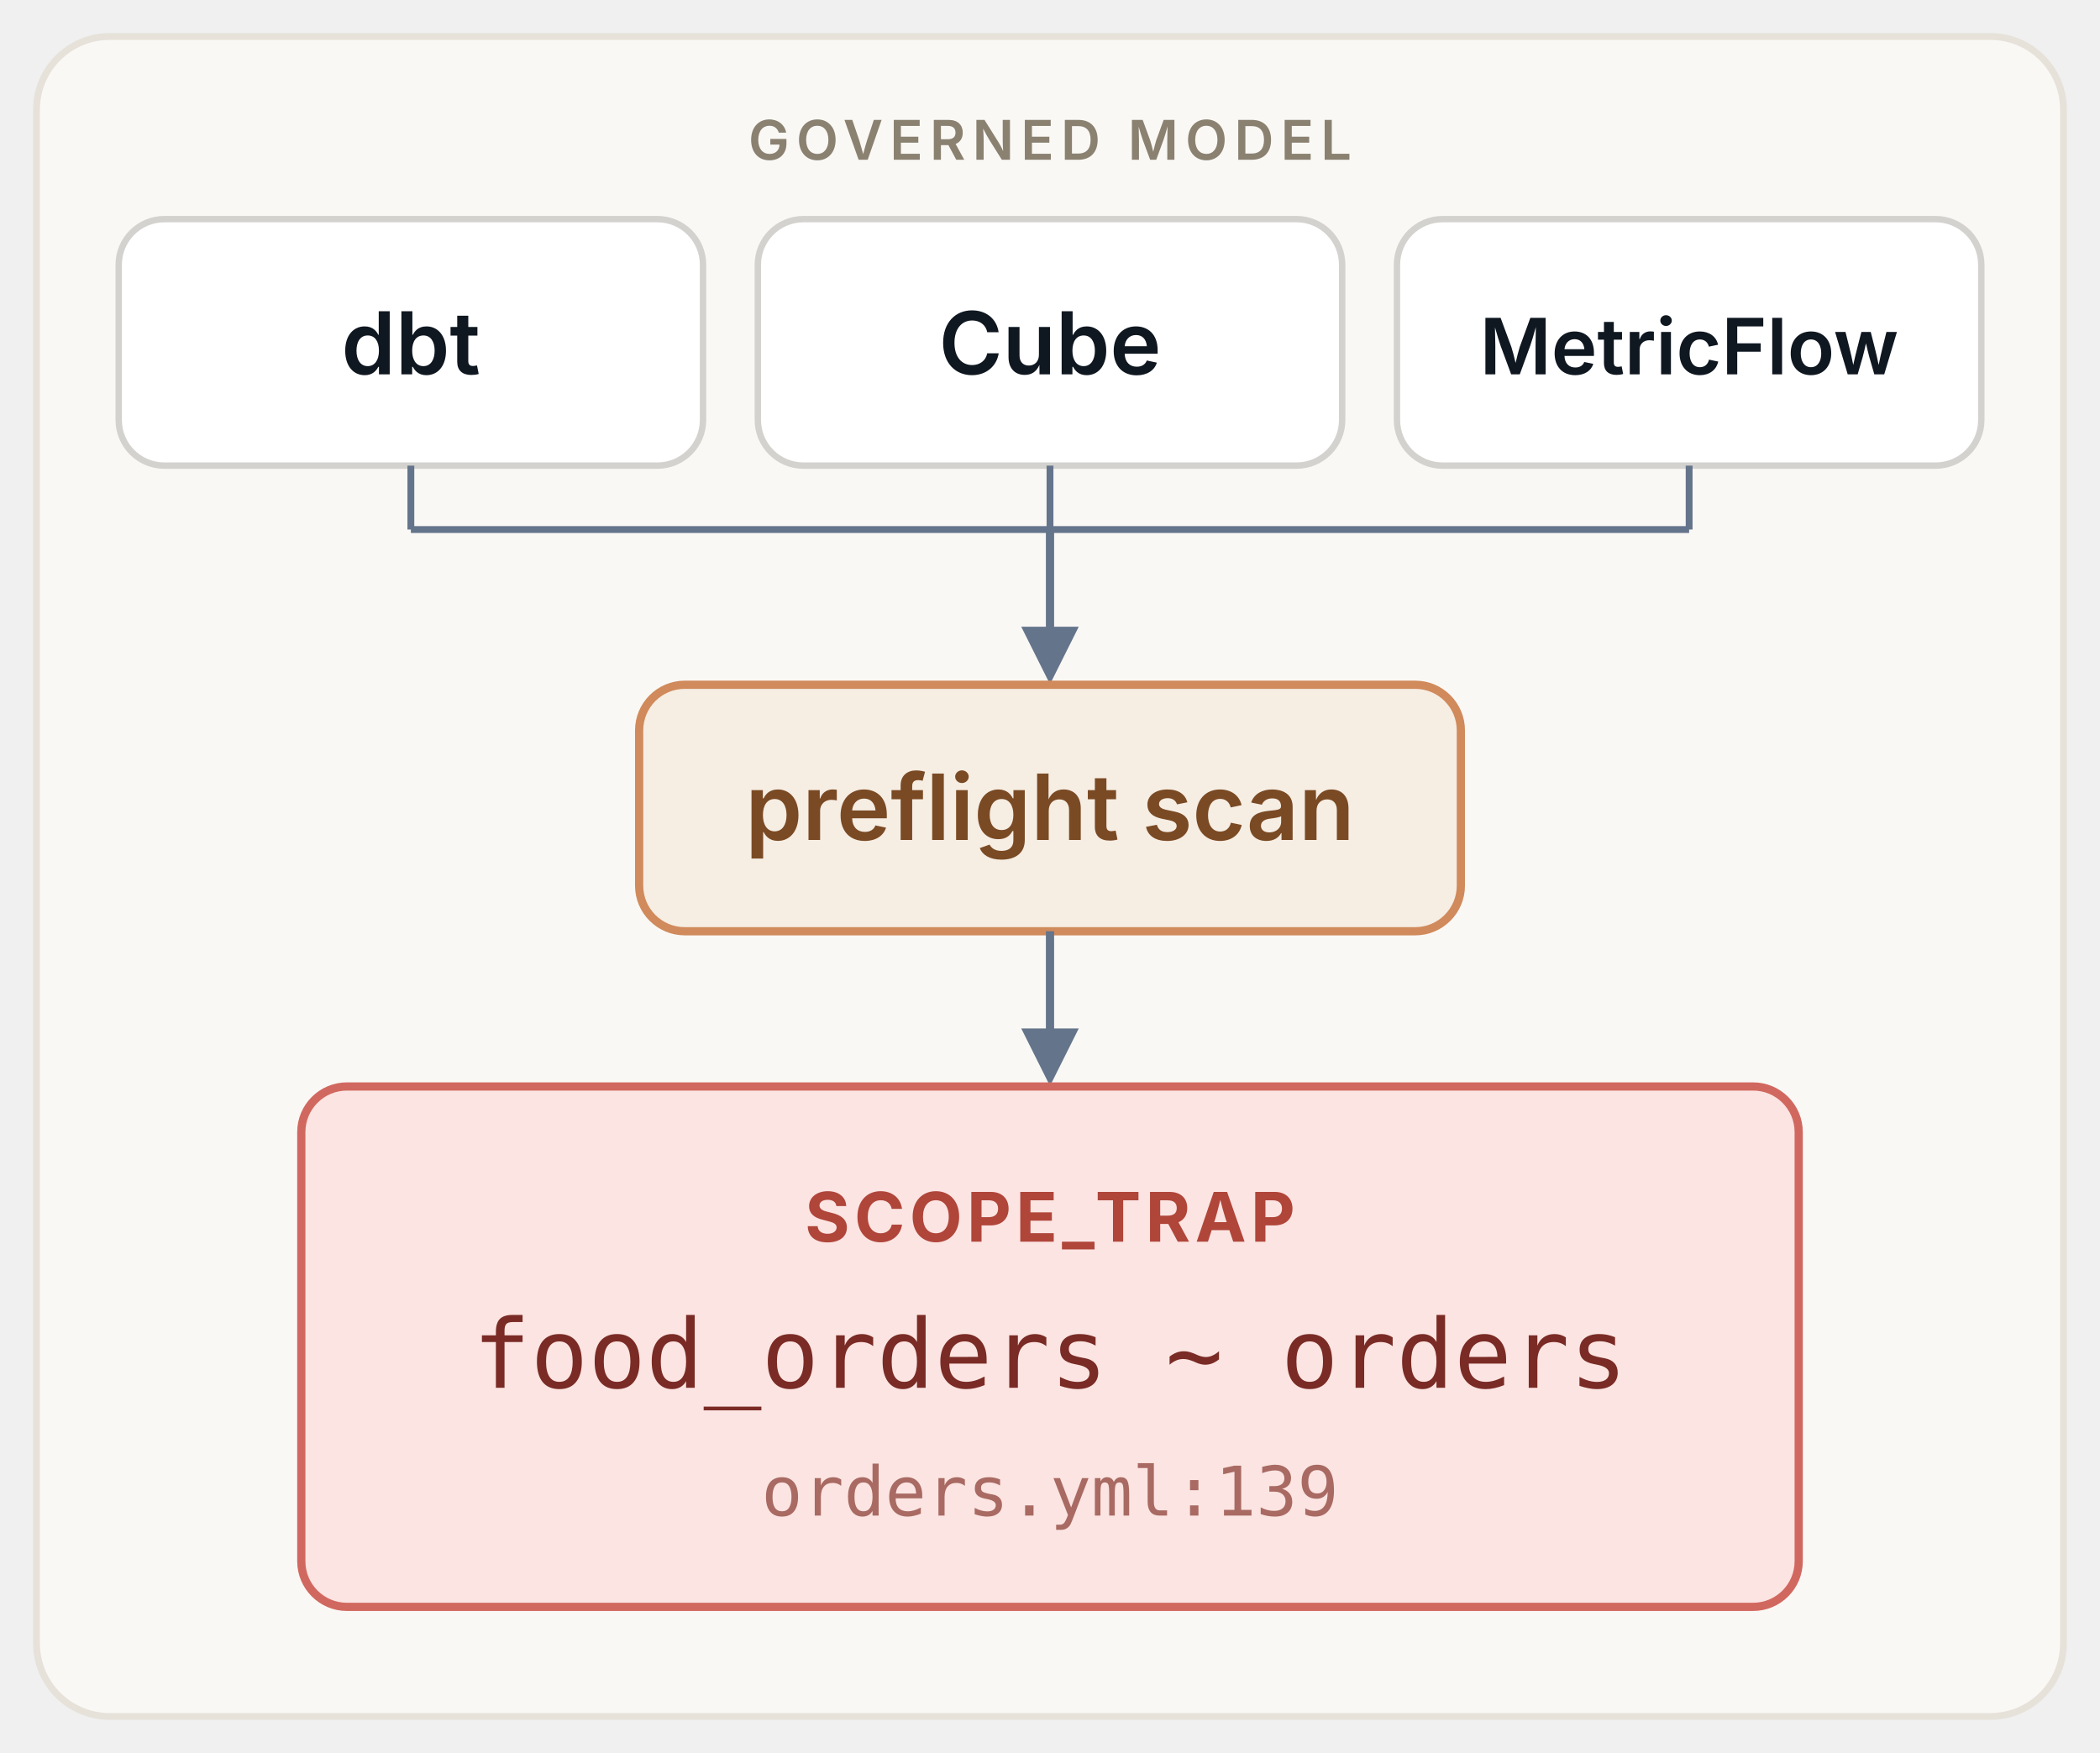
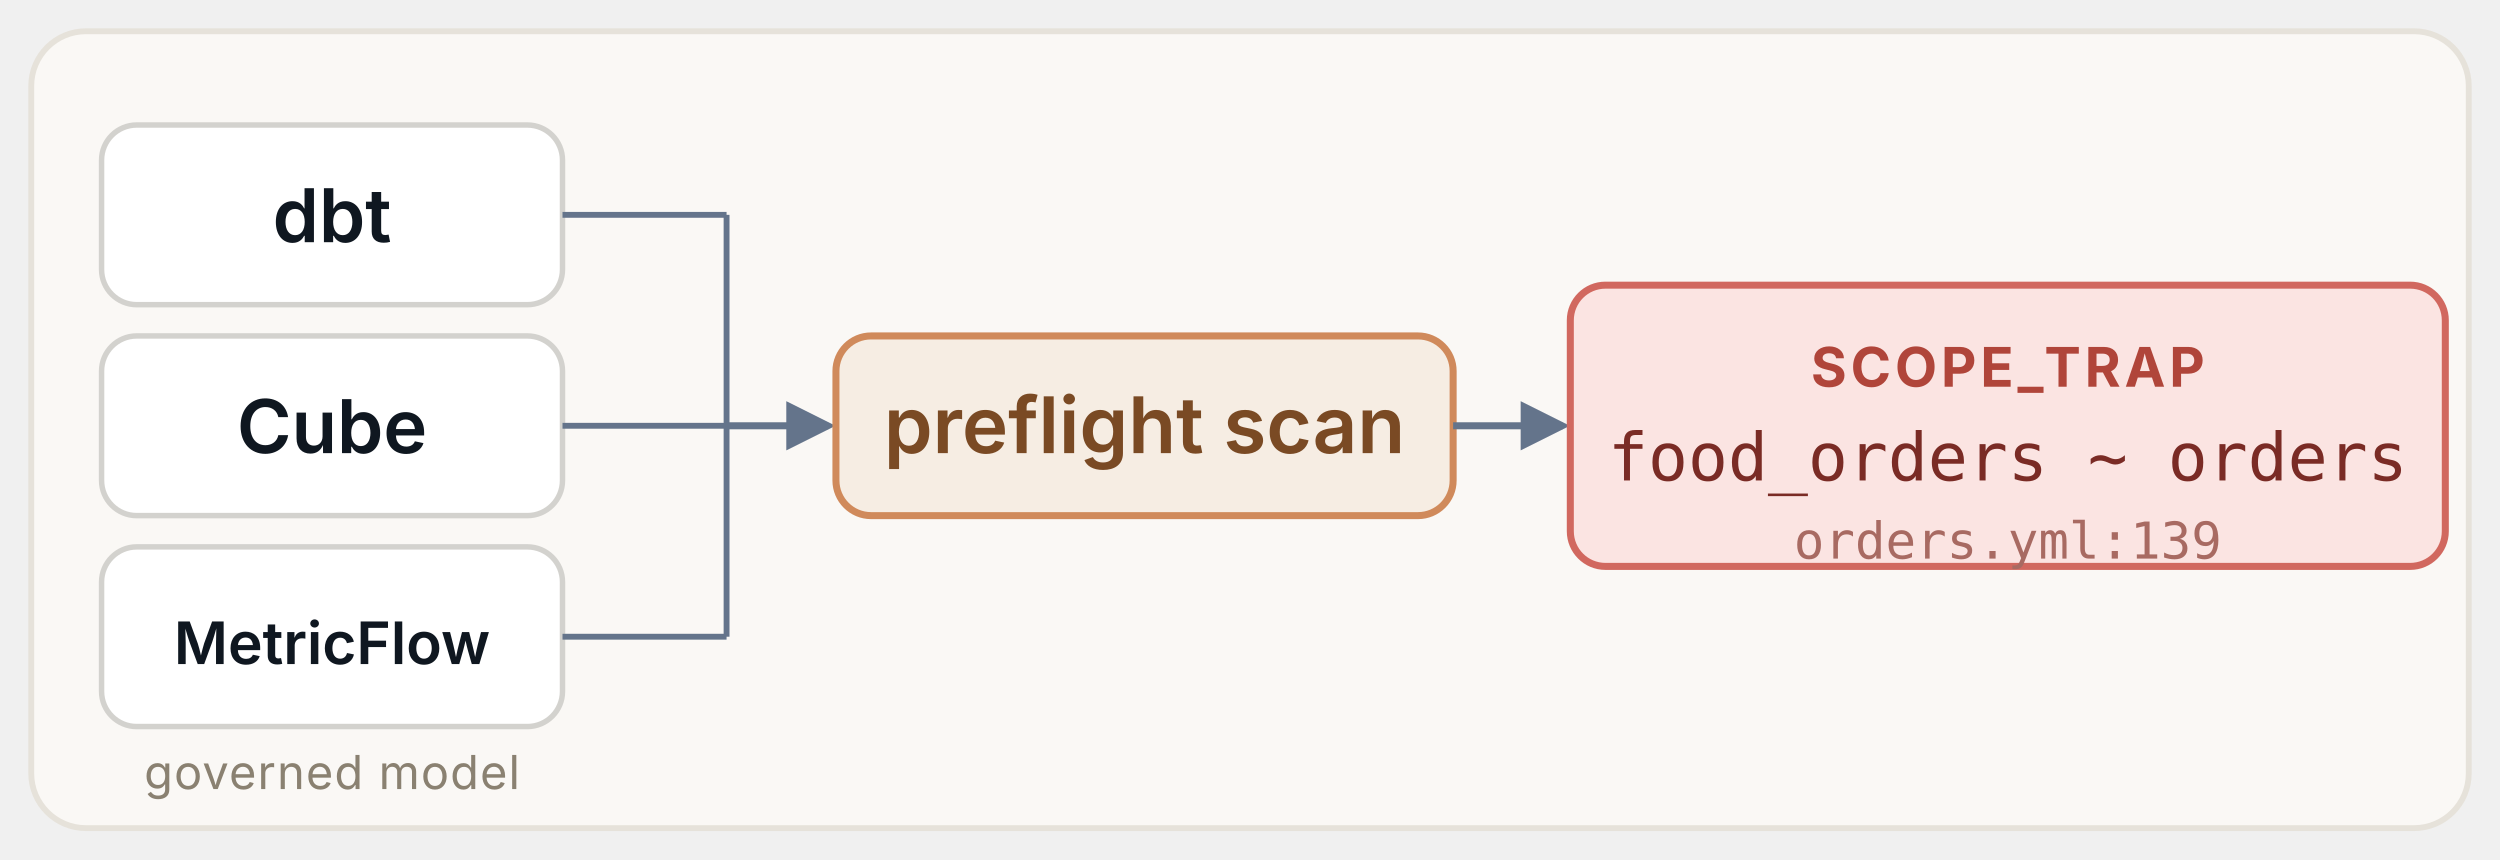
- <svg xmlns="http://www.w3.org/2000/svg" viewBox="0 0 460 384" width="460" height="384" font-family="system-ui, -apple-system, 'Segoe UI', sans-serif" role="img" aria-label="A governed model (dbt, Cube, or MetricFlow) feeds preflight scan, which flags a SCOPE_TRAP: food_orders is orders plus a hidden filter, cited to orders.yml line 139.">
+ <svg xmlns="http://www.w3.org/2000/svg" viewBox="0 0 640 220" width="640" height="220" font-family="system-ui, -apple-system, 'Segoe UI', sans-serif" role="img" aria-label="A governed model (dbt, Cube, or MetricFlow) feeds preflight scan, which flags a SCOPE_TRAP: food_orders is orders plus a hidden filter, cited to orders.yml line 139.">
  <defs>
    <marker id="arrow" viewBox="0 0 10 10" refX="8.5" refY="5" markerWidth="7" markerHeight="7" orient="auto-start-reverse">
      <path d="M0,0 L10,5 L0,10 z" fill="#64748b" />
    </marker>
  </defs>
-   <rect x="8" y="8" width="444" height="368" rx="16" fill="#faf8f5" stroke="#e6e2da" stroke-width="1.5" />
-   <text x="230" y="35" text-anchor="middle" font-size="12" font-weight="600" letter-spacing="1.5" fill="#8a8171">GOVERNED MODEL</text>
-   <rect x="26" y="48" width="128" height="54" rx="10" fill="#ffffff" stroke="#d3d2ce" stroke-width="1.4" />
-   <text x="90" y="82" text-anchor="middle" font-size="19" font-weight="600" fill="#0f1720">dbt</text>
-   <rect x="166" y="48" width="128" height="54" rx="10" fill="#ffffff" stroke="#d3d2ce" stroke-width="1.4" />
-   <text x="230" y="82" text-anchor="middle" font-size="19" font-weight="600" fill="#0f1720">Cube</text>
-   <rect x="306" y="48" width="128" height="54" rx="10" fill="#ffffff" stroke="#d3d2ce" stroke-width="1.4" />
-   <text x="370" y="82" text-anchor="middle" font-size="17" font-weight="600" fill="#0f1720">MetricFlow</text>
-   <line x1="90" y1="102" x2="90" y2="116" stroke="#64748b" stroke-width="1.5" />
-   <line x1="230" y1="102" x2="230" y2="116" stroke="#64748b" stroke-width="1.5" />
-   <line x1="370" y1="102" x2="370" y2="116" stroke="#64748b" stroke-width="1.5" />
-   <line x1="90" y1="116" x2="370" y2="116" stroke="#64748b" stroke-width="1.5" />
-   <line x1="230" y1="116" x2="230" y2="148" stroke="#64748b" stroke-width="1.8" marker-end="url(#arrow)" />
-   <rect x="140" y="150" width="180" height="54" rx="10" fill="#f6ede3" stroke="#d08a5b" stroke-width="1.8" />
-   <text x="230" y="184" text-anchor="middle" font-size="20" font-weight="600" fill="#7a4a24">preflight scan</text>
-   <line x1="230" y1="204" x2="230" y2="236" stroke="#64748b" stroke-width="1.8" marker-end="url(#arrow)" />
-   <rect x="66" y="238" width="328" height="114" rx="10" fill="#fbe4e2" stroke="#d1685f" stroke-width="1.8" />
-   <text x="230" y="272" text-anchor="middle" font-size="15" font-weight="700" letter-spacing="1" fill="#b0453a">SCOPE_TRAP</text>
-   <text x="230" y="304" text-anchor="middle" font-size="21" font-family="ui-monospace, SFMono-Regular, Menlo, monospace" fill="#7a2b25">food_orders ~ orders</text>
-   <text x="230" y="332" text-anchor="middle" font-size="15" font-family="ui-monospace, SFMono-Regular, Menlo, monospace" fill="#a86a62">orders.yml:139</text>
+   <rect x="8" y="8" width="624" height="204" rx="14" fill="#faf8f5" stroke="#e6e2da" stroke-width="1.5" />
+   <rect x="26" y="32" width="118" height="46" rx="9" fill="#ffffff" stroke="#d3d2ce" stroke-width="1.4" />
+   <text x="85" y="62" text-anchor="middle" font-size="19" font-weight="600" fill="#0f1720">dbt</text>
+   <rect x="26" y="86" width="118" height="46" rx="9" fill="#ffffff" stroke="#d3d2ce" stroke-width="1.4" />
+   <text x="85" y="116" text-anchor="middle" font-size="19" font-weight="600" fill="#0f1720">Cube</text>
+   <rect x="26" y="140" width="118" height="46" rx="9" fill="#ffffff" stroke="#d3d2ce" stroke-width="1.4" />
+   <text x="85" y="170" text-anchor="middle" font-size="15" font-weight="600" fill="#0f1720">MetricFlow</text>
+   <text x="85" y="202" text-anchor="middle" font-size="12" letter-spacing="0.3" fill="#8a8171">governed model</text>
+   <line x1="144" y1="55" x2="186" y2="55" stroke="#64748b" stroke-width="1.5" />
+   <line x1="144" y1="109" x2="186" y2="109" stroke="#64748b" stroke-width="1.5" />
+   <line x1="144" y1="163" x2="186" y2="163" stroke="#64748b" stroke-width="1.5" />
+   <line x1="186" y1="55" x2="186" y2="163" stroke="#64748b" stroke-width="1.5" />
+   <line x1="186" y1="109" x2="212" y2="109" stroke="#64748b" stroke-width="1.8" marker-end="url(#arrow)" />
+   <rect x="214" y="86" width="158" height="46" rx="9" fill="#f6ede3" stroke="#d08a5b" stroke-width="1.8" />
+   <text x="293" y="116" text-anchor="middle" font-size="20" font-weight="600" fill="#7a4a24">preflight scan</text>
+   <line x1="372" y1="109" x2="400" y2="109" stroke="#64748b" stroke-width="1.8" marker-end="url(#arrow)" />
+   <rect x="402" y="73" width="224" height="72" rx="9" fill="#fbe4e2" stroke="#d1685f" stroke-width="1.8" />
+   <text x="514" y="99" text-anchor="middle" font-size="14" font-weight="700" letter-spacing="1" fill="#b0453a">SCOPE_TRAP</text>
+   <text x="514" y="123" text-anchor="middle" font-size="17" font-family="ui-monospace, SFMono-Regular, Menlo, monospace" fill="#7a2b25">food_orders ~ orders</text>
+   <text x="514" y="143" text-anchor="middle" font-size="13" font-family="ui-monospace, SFMono-Regular, Menlo, monospace" fill="#a86a62">orders.yml:139</text>
</svg>
